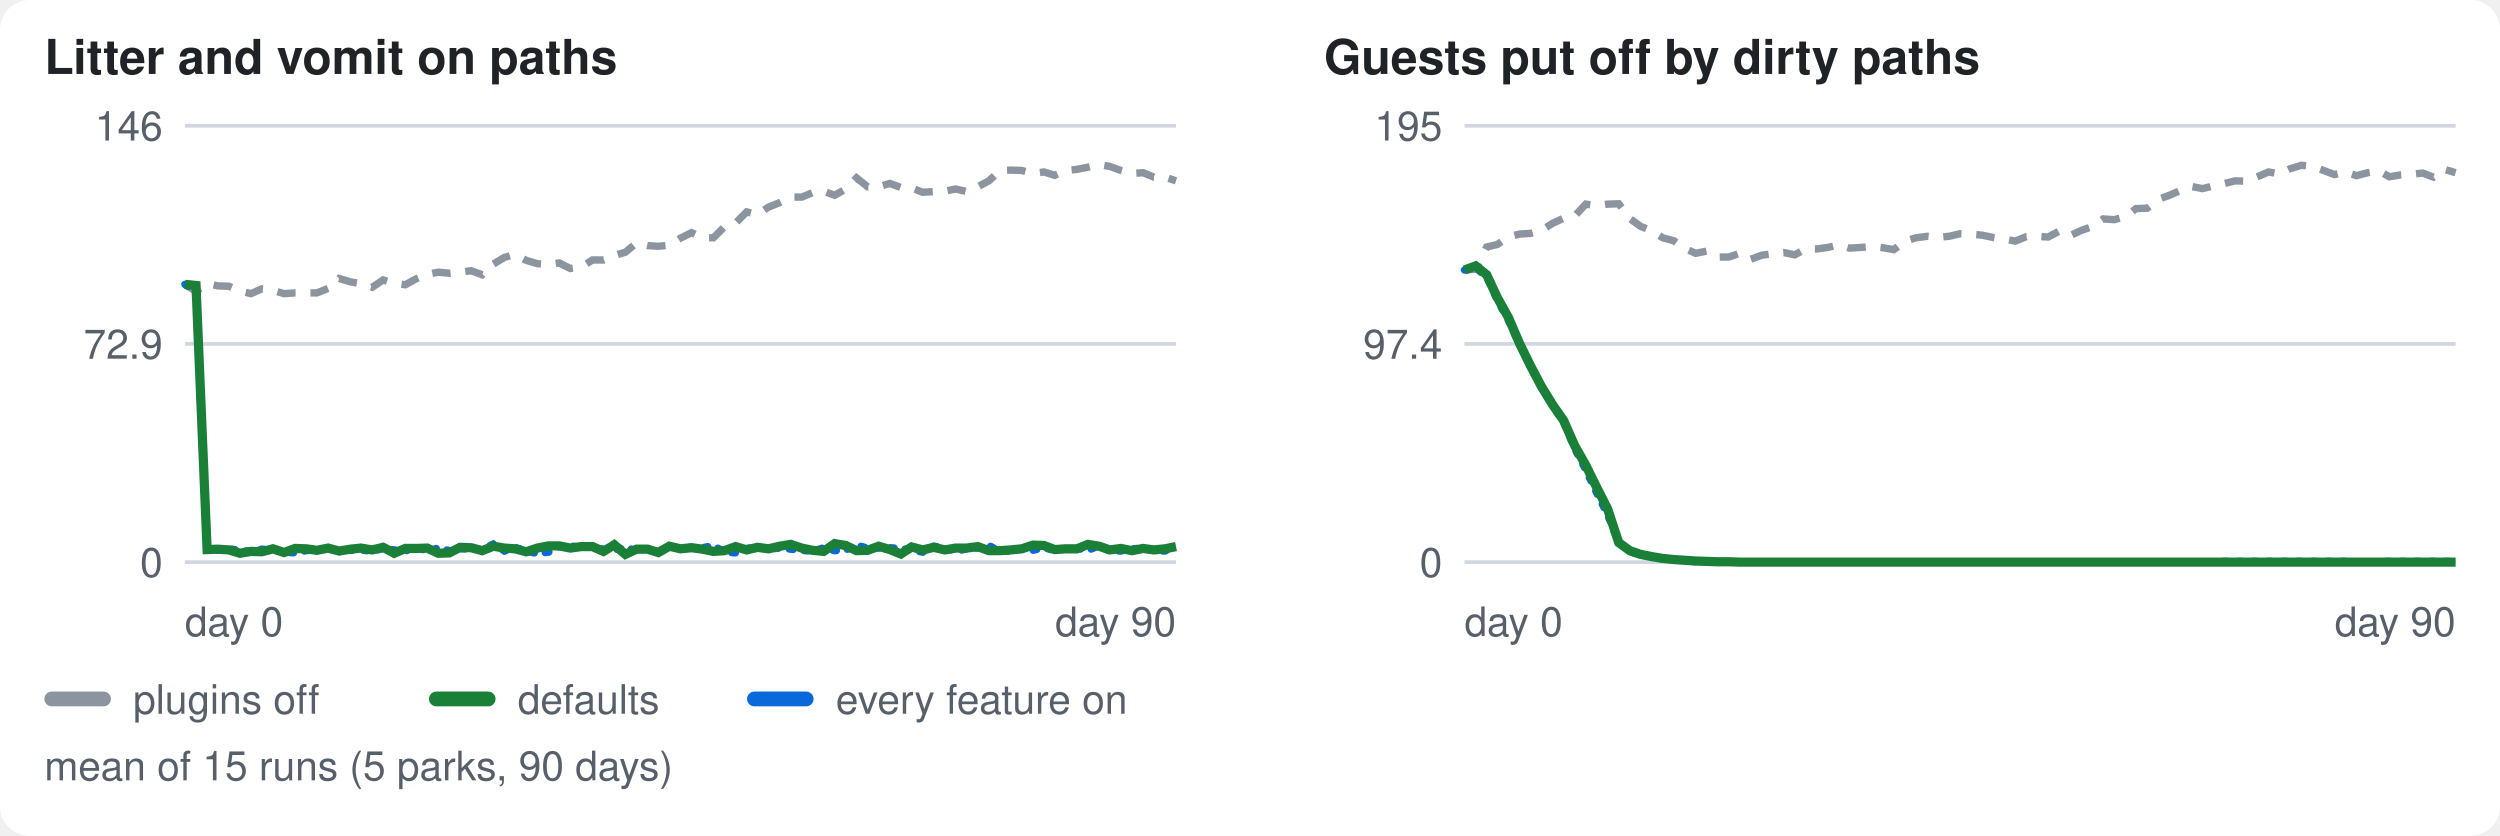
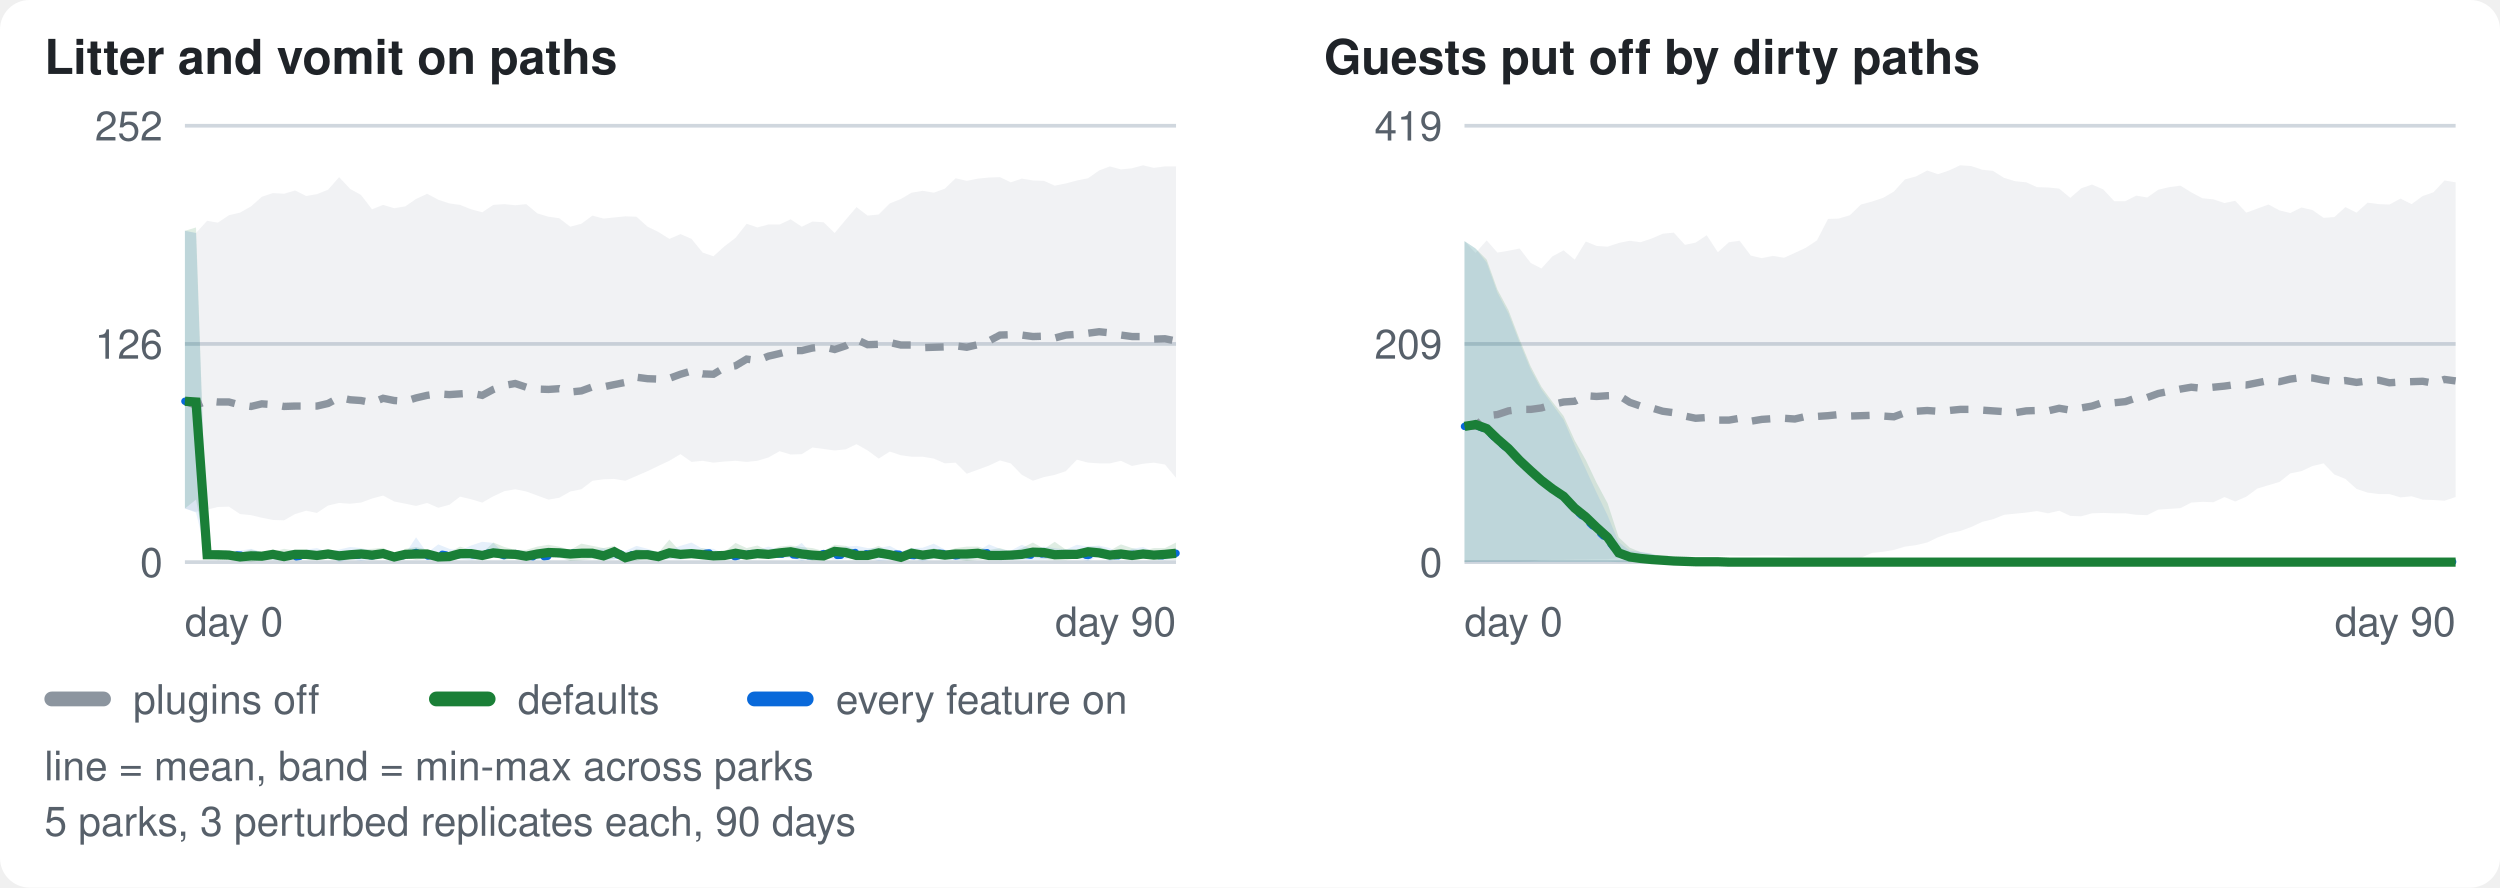
- <svg xmlns="http://www.w3.org/2000/svg" viewBox="0 0 676 226" width="676" height="226" font-family="-apple-system, Segoe UI, Helvetica, Arial, sans-serif">
+ <svg xmlns="http://www.w3.org/2000/svg" viewBox="0 0 676 240" width="676" height="240" font-family="-apple-system, Segoe UI, Helvetica, Arial, sans-serif">
  <style>
  .bg{fill:#ffffff} .ax{stroke:#d0d7de} .tx{fill:#57606a;font-size:11px} .tt{fill:#1f2328;font-size:13px;font-weight:600}
  .def{stroke:#1a7f37;fill:none;stroke-width:2.5} .all{stroke:#0969da;fill:none;stroke-width:2;stroke-dasharray:1 3;stroke-linecap:round}
-   .off{stroke:#8c959f;fill:none;stroke-width:2;stroke-dasharray:5 4} .ldef{fill:#1a7f37} .lall{fill:#0969da} .loff{fill:#8c959f}
+   .off{stroke:#8c959f;fill:none;stroke-width:2;stroke-dasharray:5 4}
+   .boff{fill:#8c959f;fill-opacity:.12} .bdef{fill:#1a7f37;fill-opacity:.14} .ball{fill:#0969da;fill-opacity:.10} .ldef{fill:#1a7f37} .lall{fill:#0969da} .loff{fill:#8c959f}
  @media (prefers-color-scheme: dark){ .bg{fill:#0d1117} .ax{stroke:#30363d} .tx{fill:#8b949e} .tt{fill:#e6edf3}
-     .def{stroke:#3fb950} .ldef{fill:#3fb950} .all{stroke:#58a6ff} .lall{fill:#58a6ff} .off{stroke:#6e7681} .loff{fill:#6e7681} }
+     .def{stroke:#3fb950} .bdef{fill:#3fb950} .ball{fill:#58a6ff} .boff{fill:#6e7681} .ldef{fill:#3fb950} .all{stroke:#58a6ff} .lall{fill:#58a6ff} .off{stroke:#6e7681} .loff{fill:#6e7681} }
</style>
  <rect class="bg" width="100%" height="100%" rx="8" />
  <text class="tt" x="12" y="20">Litter and vomit on paths</text>
  <line class="ax" x1="50" x2="318" y1="152.0" y2="152.0" />
  <text class="tx" x="44" y="156.0" text-anchor="end">0</text>
  <line class="ax" x1="50" x2="318" y1="93.0" y2="93.0" />
-   <text class="tx" x="44" y="97.0" text-anchor="end">72.9</text>
+   <text class="tx" x="44" y="97.0" text-anchor="end">126</text>
  <line class="ax" x1="50" x2="318" y1="34.0" y2="34.0" />
-   <text class="tx" x="44" y="38.0" text-anchor="end">146</text>
+   <text class="tx" x="44" y="38.0" text-anchor="end">252</text>
  <text class="tx" x="50" y="172">day 0</text>
  <text class="tx" x="318" y="172" text-anchor="end">day 90</text>
-   <path class="off" d="M50.0,76.9L53.0,78.8L56.0,76.7L58.9,77.3L61.9,77.4L64.9,78.7L67.9,79.4L70.8,78.1L73.8,78.5L76.8,79.4L79.8,79.2L82.8,79.2L85.7,79.2L88.7,78.0L91.7,75.3L94.7,76.2L97.6,76.7L100.6,77.7L103.6,75.7L106.6,76.6L109.6,77.0L112.5,75.4L115.5,74.2L118.5,73.6L121.5,73.9L124.4,73.6L127.4,73.2L130.4,74.3L133.4,71.4L136.4,69.6L139.3,68.8L142.3,70.4L145.3,71.3L148.3,71.5L151.2,71.1L154.2,72.6L157.2,72.2L160.2,70.3L163.2,70.3L166.1,69.1L169.1,68.2L172.1,65.7L175.1,66.4L178.0,66.6L181.0,66.3L184.0,64.4L187.0,62.9L190.0,64.3L192.9,64.3L195.9,61.3L198.9,60.3L201.9,57.3L204.8,58.0L207.8,56.0L210.8,54.8L213.8,53.3L216.8,53.3L219.7,52.1L222.7,51.7L225.7,52.8L228.7,51.1L231.6,48.1L234.6,50.5L237.6,50.5L240.6,49.6L243.6,50.7L246.5,50.8L249.5,52.0L252.5,51.8L255.5,51.7L258.4,51.1L261.4,51.8L264.4,50.5L267.4,48.9L270.4,46.1L273.3,46.0L276.3,46.1L279.3,46.9L282.3,46.5L285.2,47.4L288.2,46.1L291.2,45.8L294.2,45.2L297.2,44.5L300.1,45.0L303.1,46.1L306.1,46.9L309.1,46.7L312.0,47.9L315.0,47.9L318.0,48.9" />
-   <path class="all" d="M50.0,76.9L53.0,78.6L56.0,148.5L58.9,148.8L61.9,148.4L64.9,148.8L67.9,149.1L70.8,148.5L73.8,148.7L76.8,149.3L79.8,149.5L82.8,148.9L85.7,148.7L88.7,148.4L91.7,148.9L94.7,148.8L97.6,148.7L100.6,149.1L103.6,148.3L106.6,148.7L109.6,149.1L112.5,147.5L115.5,149.3L118.5,148.1L121.5,148.9L124.4,148.4L127.4,148.5L130.4,148.6L133.4,147.1L136.4,149.0L139.3,148.0L142.3,149.0L145.3,149.7L148.3,149.3L151.2,147.8L154.2,147.5L157.2,148.2L160.2,147.8L163.2,148.5L166.1,148.7L169.1,148.0L172.1,148.9L175.1,148.4L178.0,149.0L181.0,148.1L184.0,148.1L187.0,148.0L190.0,148.1L192.9,147.5L195.9,149.3L198.9,149.5L201.9,148.3L204.8,147.8L207.8,148.5L210.8,148.2L213.8,148.5L216.8,148.8L219.7,149.1L222.7,148.1L225.7,148.9L228.7,148.7L231.6,147.4L234.6,148.2L237.6,148.2L240.6,148.1L243.6,148.3L246.5,148.8L249.5,149.3L252.5,147.7L255.5,148.1L258.4,149.1L261.4,148.4L264.4,148.2L267.4,147.5L270.4,149.1L273.3,149.0L276.3,148.3L279.3,148.8L282.3,148.1L285.2,148.9L288.2,148.4L291.2,148.3L294.2,148.8L297.2,147.6L300.1,149.0L303.1,149.0L306.1,148.4L309.1,148.2L312.0,148.9L315.0,149.0L318.0,147.8" />
-   <path class="def" d="M50.0,76.9L53.0,77.2L56.0,148.6L58.9,148.5L61.9,148.7L64.9,149.6L67.9,149.1L70.8,149.2L73.8,148.4L76.8,149.4L79.8,148.3L82.8,148.4L85.7,148.8L88.7,148.2L91.7,149.0L94.7,148.5L97.6,148.2L100.6,148.7L103.6,148.0L106.6,149.6L109.6,148.3L112.5,148.3L115.5,148.2L118.5,149.6L121.5,149.5L124.4,148.0L127.4,148.1L130.4,148.9L133.4,147.7L136.4,148.2L139.3,148.4L142.3,149.2L145.3,148.2L148.3,147.6L151.2,147.6L154.2,148.2L157.2,147.8L160.2,147.8L163.2,149.1L166.1,147.3L169.1,149.9L172.1,148.5L175.1,148.5L178.0,149.4L181.0,147.7L184.0,148.4L187.0,148.1L190.0,148.5L192.9,149.1L195.9,148.9L198.9,147.8L201.9,148.7L204.8,148.0L207.8,148.4L210.8,147.7L213.8,147.2L216.8,148.2L219.7,148.8L222.7,149.1L225.7,147.0L228.7,147.5L231.6,148.9L234.6,148.8L237.6,147.7L240.6,148.6L243.6,149.8L246.5,147.9L249.5,148.7L252.5,148.0L255.5,148.7L258.4,148.2L261.4,148.2L264.4,147.8L267.4,148.9L270.4,148.9L273.3,148.7L276.3,148.4L279.3,147.4L282.3,147.5L285.2,148.6L288.2,148.4L291.2,148.4L294.2,147.2L297.2,147.7L300.1,148.7L303.1,148.3L306.1,148.9L309.1,148.3L312.0,148.7L315.0,148.4L318.0,147.8" />
+   <path class="boff" d="M50.0,62.4L53.0,63.0L56.0,59.7L58.9,60.2L61.9,58.2L64.9,57.5L67.9,55.8L70.8,53.2L73.8,52.2L76.8,52.4L79.8,51.5L82.8,53.0L85.7,52.5L88.7,51.3L91.7,47.9L94.7,51.1L97.6,52.7L100.6,56.6L103.6,55.4L106.6,56.3L109.6,55.8L112.5,53.8L115.5,52.4L118.5,54.0L121.5,55.0L124.4,55.4L127.4,56.6L130.4,57.4L133.4,55.4L136.4,55.2L139.3,55.5L142.3,55.2L145.3,57.7L148.3,58.6L151.2,59.0L154.2,61.3L157.2,60.5L160.2,58.3L163.2,59.1L166.1,58.8L169.1,58.5L172.1,58.6L175.1,61.3L178.0,62.7L181.0,64.6L184.0,63.3L187.0,64.6L190.0,68.3L192.9,69.3L195.9,66.6L198.9,64.3L201.9,60.5L204.8,61.5L207.8,60.7L210.8,60.7L213.8,59.3L216.8,61.3L219.7,59.9L222.7,60.1L225.7,63.0L228.7,59.4L231.6,56.0L234.6,58.3L237.6,58.0L240.6,55.0L243.6,53.8L246.5,52.1L249.5,51.6L252.5,52.1L255.5,51.0L258.4,48.2L261.4,48.9L264.4,48.3L267.4,48.0L270.4,47.9L273.3,49.3L276.3,48.3L279.3,48.8L282.3,48.9L285.2,50.2L288.2,49.6L291.2,48.8L294.2,48.2L297.2,46.1L300.1,45.0L303.1,45.8L306.1,45.5L309.1,44.7L312.0,45.4L315.0,45.0L318.0,45.0L318.0,129.2L315.0,125.6L312.0,125.1L309.1,125.4L306.1,126.0L303.1,124.6L300.1,125.3L297.2,125.3L294.2,125.1L291.2,124.3L288.2,127.4L285.2,128.4L282.3,129.0L279.3,130.0L276.3,128.4L273.3,125.3L270.4,124.5L267.4,125.9L264.4,127.0L261.4,128.1L258.4,125.1L255.5,125.3L252.5,124.0L249.5,123.5L246.5,123.5L243.6,123.1L240.6,122.1L237.6,124.0L234.6,121.8L231.6,120.1L228.7,121.5L225.7,121.8L222.7,121.4L219.7,121.0L216.8,122.8L213.8,122.9L210.8,122.0L207.8,123.7L204.8,124.6L201.9,124.9L198.9,124.6L195.9,124.8L192.9,125.1L190.0,124.6L187.0,124.9L184.0,122.8L181.0,124.6L178.0,126.0L175.1,127.4L172.1,128.7L169.1,130.0L166.1,129.5L163.2,129.6L160.2,130.0L157.2,132.3L154.2,132.9L151.2,134.6L148.3,135.1L145.3,134.0L142.3,132.9L139.3,132.3L136.4,132.8L133.4,134.2L130.4,135.9L127.4,135.0L124.4,134.3L121.5,136.5L118.5,137.3L115.5,136.0L112.5,136.8L109.6,136.2L106.6,135.6L103.6,134.0L100.6,134.8L97.6,135.9L94.7,136.2L91.7,136.0L88.7,136.7L85.7,138.7L82.8,138.1L79.8,139.0L76.8,140.7L73.8,140.6L70.8,140.0L67.9,139.3L64.9,139.0L61.9,137.0L58.9,137.1L56.0,137.8L53.0,138.4L50.0,137.5Z" />
+   <path class="bdef" d="M50.0,62.4L53.0,61.5L56.0,149.3L58.9,149.0L61.9,149.0L64.9,149.5L67.9,148.6L70.8,149.3L73.8,149.2L76.8,148.4L79.8,148.9L82.8,148.9L85.7,149.0L88.7,149.2L91.7,148.9L94.7,149.3L97.6,148.6L100.6,148.4L103.6,148.1L106.6,150.0L109.6,148.4L112.5,147.9L115.5,148.6L118.5,149.8L121.5,149.3L124.4,147.8L127.4,148.7L130.4,149.5L133.4,146.7L136.4,147.9L139.3,148.7L142.3,148.7L145.3,147.8L148.3,147.3L151.2,147.8L154.2,148.7L157.2,147.0L160.2,147.6L163.2,148.2L166.1,147.6L169.1,150.4L172.1,148.4L175.1,148.9L178.0,149.5L181.0,145.9L184.0,149.2L187.0,149.2L190.0,148.2L192.9,149.0L195.9,149.2L198.9,146.8L201.9,148.2L204.8,147.5L207.8,148.9L210.8,147.8L213.8,147.5L216.8,147.9L219.7,148.2L222.7,149.0L225.7,147.3L228.7,147.6L231.6,148.9L234.6,148.7L237.6,147.6L240.6,149.2L243.6,149.3L246.5,148.1L249.5,149.5L252.5,148.2L255.5,149.3L258.4,148.2L261.4,147.8L264.4,147.8L267.4,148.7L270.4,148.2L273.3,149.2L276.3,148.2L279.3,146.7L282.3,148.4L285.2,146.5L288.2,148.6L291.2,149.2L294.2,147.8L297.2,147.8L300.1,148.9L303.1,147.2L306.1,148.2L309.1,148.9L312.0,148.2L315.0,148.2L318.0,146.7L318.0,151.4L315.0,151.2L312.0,151.1L309.1,151.1L306.1,151.4L303.1,150.9L300.1,151.1L297.2,150.7L294.2,150.4L291.2,150.9L288.2,151.5L285.2,151.5L282.3,151.1L279.3,150.7L276.3,150.7L273.3,151.1L270.4,151.2L267.4,151.1L264.4,151.4L261.4,151.7L258.4,151.2L255.5,150.7L252.5,150.7L249.5,151.2L246.5,151.1L243.6,151.4L240.6,150.7L237.6,150.4L234.6,150.9L231.6,151.4L228.7,150.7L225.7,150.4L222.7,151.7L219.7,151.7L216.8,150.7L213.8,150.0L210.8,150.7L207.8,150.7L204.8,150.4L201.9,151.1L198.9,150.4L195.9,151.2L192.9,151.5L190.0,151.1L187.0,150.3L184.0,150.4L181.0,151.2L178.0,151.1L175.1,150.9L172.1,151.7L169.1,151.1L166.1,151.1L163.2,151.4L160.2,151.2L157.2,151.5L154.2,151.7L151.2,150.7L148.3,150.4L145.3,150.4L142.3,151.4L139.3,150.9L136.4,151.4L133.4,150.6L130.4,150.9L127.4,150.7L124.4,151.1L121.5,151.4L118.5,151.2L115.5,151.1L112.5,151.4L109.6,150.7L106.6,151.2L103.6,150.4L100.6,151.1L97.6,150.7L94.7,151.1L91.7,151.4L88.7,150.4L85.7,151.1L82.8,151.2L79.8,150.7L76.8,151.4L73.8,150.6L70.8,151.4L67.9,152.0L64.9,151.8L61.9,151.1L58.9,151.5L56.0,150.6L53.0,135.1L50.0,137.5Z" />
+   <path class="ball" d="M50.0,62.4L53.0,63.0L56.0,149.3L58.9,149.2L61.9,148.9L64.9,148.9L67.9,148.4L70.8,149.3L73.8,149.2L76.8,149.2L79.8,150.1L82.8,148.6L85.7,148.2L88.7,149.3L91.7,148.6L94.7,147.9L97.6,148.2L100.6,148.9L103.6,148.7L106.6,149.7L109.6,149.7L112.5,145.3L115.5,149.5L118.5,147.2L121.5,148.4L124.4,148.9L127.4,147.5L130.4,146.5L133.4,146.8L136.4,149.7L139.3,148.6L142.3,149.2L145.3,149.0L148.3,149.3L151.2,148.2L154.2,148.6L157.2,149.5L160.2,148.6L163.2,148.2L166.1,149.2L169.1,149.0L172.1,147.6L175.1,148.4L178.0,149.3L181.0,148.7L184.0,147.6L187.0,146.7L190.0,148.4L192.9,148.4L195.9,149.8L198.9,149.3L201.9,148.7L204.8,148.7L207.8,147.8L210.8,148.7L213.8,148.7L216.8,146.8L219.7,150.0L222.7,148.6L225.7,149.0L228.7,147.8L231.6,147.6L234.6,148.2L237.6,148.2L240.6,147.6L243.6,149.2L246.5,148.2L249.5,148.1L252.5,147.0L255.5,148.6L258.4,149.3L261.4,148.9L264.4,149.0L267.4,147.2L270.4,148.4L273.3,148.9L276.3,147.3L279.3,148.6L282.3,147.8L285.2,148.2L288.2,148.6L291.2,147.3L294.2,147.8L297.2,147.5L300.1,148.2L303.1,150.0L306.1,148.4L309.1,147.9L312.0,149.2L315.0,149.0L318.0,148.4L318.0,150.7L315.0,151.5L312.0,150.7L309.1,151.1L306.1,150.6L303.1,150.9L300.1,151.7L297.2,150.4L294.2,151.7L291.2,151.1L288.2,151.1L285.2,151.1L282.3,151.4L279.3,151.4L276.3,151.4L273.3,151.4L270.4,151.5L267.4,150.6L264.4,150.9L261.4,151.4L258.4,151.4L255.5,151.4L252.5,151.1L249.5,151.8L246.5,151.1L243.6,150.7L240.6,151.4L237.6,151.7L234.6,150.9L231.6,150.7L228.7,151.2L225.7,151.4L222.7,150.7L219.7,150.9L216.8,151.7L213.8,150.9L210.8,150.9L207.8,150.7L204.8,150.3L201.9,150.4L198.9,151.4L195.9,151.1L192.9,150.6L190.0,151.2L187.0,150.7L184.0,151.4L181.0,151.2L178.0,151.4L175.1,150.7L172.1,151.4L169.1,150.3L166.1,151.4L163.2,151.4L160.2,150.3L157.2,150.6L154.2,150.1L151.2,150.7L148.3,150.7L145.3,151.4L142.3,151.2L139.3,150.7L136.4,150.7L133.4,150.7L130.4,151.2L127.4,151.5L124.4,151.2L121.5,151.2L118.5,150.7L115.5,151.4L112.5,150.9L109.6,151.1L106.6,150.6L103.6,150.7L100.6,151.2L97.6,151.7L94.7,151.2L91.7,152.0L88.7,150.4L85.7,151.1L82.8,151.1L79.8,150.9L76.8,151.5L73.8,151.5L70.8,150.7L67.9,151.4L64.9,151.4L61.9,151.2L58.9,151.1L56.0,150.6L53.0,138.6L50.0,137.5Z" />
+   <path class="off" d="M50.0,108.5L53.0,109.6L56.0,108.4L58.9,108.7L61.9,108.7L64.9,109.5L67.9,109.9L70.8,109.2L73.8,109.4L76.8,109.9L79.8,109.8L82.8,109.8L85.7,109.8L88.7,109.1L91.7,107.5L94.7,108.1L97.6,108.3L100.6,108.9L103.6,107.7L106.6,108.3L109.6,108.5L112.5,107.6L115.5,106.9L118.5,106.5L121.5,106.7L124.4,106.5L127.4,106.3L130.4,106.9L133.4,105.3L136.4,104.2L139.3,103.7L142.3,104.7L145.3,105.2L148.3,105.3L151.2,105.1L154.2,106.0L157.2,105.7L160.2,104.6L163.2,104.6L166.1,104.0L169.1,103.4L172.1,102.0L175.1,102.4L178.0,102.5L181.0,102.3L184.0,101.2L187.0,100.3L190.0,101.1L192.9,101.2L195.9,99.4L198.9,98.9L201.9,97.1L204.8,97.5L207.8,96.3L210.8,95.6L213.8,94.8L216.8,94.8L219.7,94.1L222.7,93.8L225.7,94.5L228.7,93.5L231.6,91.8L234.6,93.2L237.6,93.1L240.6,92.6L243.6,93.3L246.5,93.3L249.5,94.0L252.5,93.9L255.5,93.8L258.4,93.5L261.4,93.9L264.4,93.2L267.4,92.2L270.4,90.6L273.3,90.5L276.3,90.6L279.3,91.0L282.3,90.9L285.2,91.4L288.2,90.6L291.2,90.4L294.2,90.1L297.2,89.7L300.1,90.0L303.1,90.6L306.1,91.0L309.1,91.0L312.0,91.7L315.0,91.6L318.0,92.2" />
+   <path class="all" d="M50.0,108.5L53.0,109.4L56.0,150.0L58.9,150.1L61.9,149.9L64.9,150.1L67.9,150.3L70.8,150.0L73.8,150.1L76.8,150.4L79.8,150.6L82.8,150.2L85.7,150.1L88.7,149.9L91.7,150.2L94.7,150.2L97.6,150.1L100.6,150.3L103.6,149.9L106.6,150.1L109.6,150.3L112.5,149.4L115.5,150.4L118.5,149.7L121.5,150.2L124.4,149.9L127.4,150.0L130.4,150.0L133.4,149.2L136.4,150.3L139.3,149.7L142.3,150.3L145.3,150.7L148.3,150.4L151.2,149.6L154.2,149.4L157.2,149.8L160.2,149.6L163.2,150.0L166.1,150.1L169.1,149.7L172.1,150.2L175.1,149.9L178.0,150.2L181.0,149.7L184.0,149.7L187.0,149.7L190.0,149.7L192.9,149.4L195.9,150.4L198.9,150.5L201.9,149.8L204.8,149.6L207.8,150.0L210.8,149.8L213.8,150.0L216.8,150.2L219.7,150.3L222.7,149.7L225.7,150.2L228.7,150.1L231.6,149.3L234.6,149.8L237.6,149.8L240.6,149.7L243.6,149.9L246.5,150.2L249.5,150.4L252.5,149.5L255.5,149.7L258.4,150.3L261.4,149.9L264.4,149.8L267.4,149.4L270.4,150.3L273.3,150.3L276.3,149.8L279.3,150.2L282.3,149.7L285.2,150.2L288.2,149.9L291.2,149.9L294.2,150.2L297.2,149.4L300.1,150.2L303.1,150.3L306.1,149.9L309.1,149.8L312.0,150.2L315.0,150.3L318.0,149.6" />
+   <path class="def" d="M50.0,108.5L53.0,108.7L56.0,150.0L58.9,150.0L61.9,150.1L64.9,150.6L67.9,150.3L70.8,150.4L73.8,149.9L76.8,150.5L79.8,149.9L82.8,149.9L85.7,150.2L88.7,149.8L91.7,150.3L94.7,150.0L97.6,149.8L100.6,150.1L103.6,149.7L106.6,150.6L109.6,149.9L112.5,149.8L115.5,149.8L118.5,150.6L121.5,150.5L124.4,149.7L127.4,149.7L130.4,150.2L133.4,149.5L136.4,149.8L139.3,149.9L142.3,150.4L145.3,149.8L148.3,149.4L151.2,149.5L154.2,149.8L157.2,149.6L160.2,149.6L163.2,150.3L166.1,149.2L169.1,150.8L172.1,150.0L175.1,150.0L178.0,150.5L181.0,149.5L184.0,149.9L187.0,149.7L190.0,150.0L192.9,150.3L195.9,150.2L198.9,149.6L201.9,150.1L204.8,149.7L207.8,149.9L210.8,149.5L213.8,149.2L216.8,149.8L219.7,150.1L222.7,150.3L225.7,149.1L228.7,149.4L231.6,150.2L234.6,150.2L237.6,149.5L240.6,150.0L243.6,150.7L246.5,149.6L249.5,150.1L252.5,149.7L255.5,150.1L258.4,149.8L261.4,149.8L264.4,149.6L267.4,150.2L270.4,150.2L273.3,150.1L276.3,149.9L279.3,149.3L282.3,149.4L285.2,150.0L288.2,149.9L291.2,149.9L294.2,149.2L297.2,149.5L300.1,150.1L303.1,149.8L306.1,150.2L309.1,149.8L312.0,150.1L315.0,149.9L318.0,149.6" />
  <text class="tt" x="358" y="20">Guests put off by dirty paths</text>
  <line class="ax" x1="396" x2="664" y1="152.0" y2="152.0" />
  <text class="tx" x="390" y="156.0" text-anchor="end">0</text>
  <line class="ax" x1="396" x2="664" y1="93.0" y2="93.0" />
-   <text class="tx" x="390" y="97.0" text-anchor="end">97.4</text>
+   <text class="tx" x="390" y="97.0" text-anchor="end">209</text>
  <line class="ax" x1="396" x2="664" y1="34.0" y2="34.0" />
-   <text class="tx" x="390" y="38.0" text-anchor="end">195</text>
+   <text class="tx" x="390" y="38.0" text-anchor="end">419</text>
  <text class="tx" x="396" y="172">day 0</text>
  <text class="tx" x="664" y="172" text-anchor="end">day 90</text>
-   <path class="off" d="M396.0,73.0L399.0,72.8L402.0,66.8L404.9,66.1L407.9,64.0L410.9,63.3L413.9,63.1L416.8,62.3L419.8,60.4L422.8,59.0L425.8,58.4L428.8,55.2L431.7,55.6L434.7,55.2L437.7,55.1L440.7,59.1L443.6,61.2L446.6,62.4L449.6,64.3L452.6,65.1L455.6,67.2L458.5,68.5L461.5,67.9L464.5,69.5L467.5,69.5L470.4,68.5L473.4,70.1L476.4,69.0L479.4,68.6L482.4,68.3L485.3,68.9L488.3,67.3L491.3,67.3L494.3,66.9L497.2,66.2L500.2,67.1L503.2,66.9L506.2,66.7L509.2,67.0L512.1,67.5L515.1,65.2L518.1,64.3L521.1,63.9L524.0,64.2L527.0,63.9L530.0,63.2L533.0,63.3L536.0,63.6L538.9,64.2L541.9,64.6L544.9,65.2L547.9,64.0L550.8,63.9L553.8,64.1L556.8,62.5L559.8,63.7L562.8,62.3L565.7,61.3L568.7,59.2L571.7,59.4L574.7,58.6L577.6,56.4L580.6,56.3L583.6,53.9L586.6,52.8L589.6,51.5L592.5,50.4L595.5,51.0L598.5,50.3L601.5,49.6L604.4,48.9L607.4,49.0L610.4,47.8L613.4,46.5L616.4,47.0L619.3,45.6L622.3,44.7L625.3,45.0L628.3,46.1L631.2,47.2L634.2,46.5L637.2,47.5L640.2,46.7L643.2,46.2L646.1,47.8L649.1,47.3L652.1,47.1L655.1,46.8L658.0,47.9L661.0,45.8L664.0,46.7" />
-   <path class="all" d="M396.0,73.0L399.0,72.4L402.0,74.9L404.9,81.2L407.9,86.7L410.9,93.2L413.9,99.3L416.8,104.7L419.8,109.7L422.8,114.1L425.8,121.3L428.8,127.1L431.7,133.2L434.7,139.2L437.7,146.8L440.7,149.3L443.6,149.8L446.6,150.4L449.6,151.0L452.6,151.4L455.6,151.6L458.5,151.9L461.5,151.9L464.5,152.0L467.5,152.0L470.4,152.0L473.4,152.0L476.4,152.0L479.4,152.0L482.4,152.0L485.3,152.0L488.3,152.0L491.3,152.0L494.3,152.0L497.2,152.0L500.2,152.0L503.2,152.0L506.2,152.0L509.2,152.0L512.1,152.0L515.1,152.0L518.1,152.0L521.1,151.9L524.0,151.9L527.0,151.9L530.0,151.9L533.0,151.9L536.0,151.9L538.9,151.9L541.9,151.9L544.9,151.9L547.9,151.9L550.8,151.9L553.8,151.9L556.8,151.9L559.8,152.0L562.8,152.0L565.7,152.0L568.7,152.0L571.7,152.0L574.7,152.0L577.6,152.0L580.6,152.0L583.6,152.0L586.6,152.0L589.6,152.0L592.5,152.0L595.5,152.0L598.5,151.9L601.5,151.8L604.4,151.8L607.4,151.8L610.4,151.8L613.4,151.8L616.4,151.8L619.3,151.8L622.3,151.8L625.3,151.8L628.3,151.8L631.2,151.8L634.2,151.8L637.2,151.9L640.2,152.0L643.2,151.8L646.1,151.8L649.1,151.8L652.1,151.8L655.1,151.8L658.0,151.8L661.0,151.8L664.0,151.8" />
-   <path class="def" d="M396.0,73.0L399.0,71.9L402.0,74.3L404.9,80.5L407.9,85.9L410.9,92.9L413.9,99.0L416.8,104.5L419.8,109.4L422.8,113.7L425.8,120.5L428.8,125.8L431.7,131.7L434.7,137.6L437.7,146.7L440.7,148.9L443.6,149.9L446.6,150.5L449.6,151.0L452.6,151.3L455.6,151.5L458.5,151.7L461.5,151.8L464.5,151.9L467.5,151.9L470.4,152.0L473.4,152.0L476.4,152.0L479.4,152.0L482.4,152.0L485.3,152.0L488.3,152.0L491.3,152.0L494.3,152.0L497.2,152.0L500.2,152.0L503.2,152.0L506.2,152.0L509.2,152.0L512.1,152.0L515.1,152.0L518.1,152.0L521.1,152.0L524.0,152.0L527.0,152.0L530.0,152.0L533.0,152.0L536.0,152.0L538.9,152.0L541.9,152.0L544.9,152.0L547.9,152.0L550.8,152.0L553.8,152.0L556.8,152.0L559.8,152.0L562.8,152.0L565.7,152.0L568.7,152.0L571.7,152.0L574.7,152.0L577.6,152.0L580.6,152.0L583.6,152.0L586.6,152.0L589.6,152.0L592.5,152.0L595.5,152.0L598.5,152.0L601.5,152.0L604.4,152.0L607.4,152.0L610.4,152.0L613.4,152.0L616.4,152.0L619.3,152.0L622.3,152.0L625.3,152.0L628.3,152.0L631.2,152.0L634.2,152.0L637.2,152.0L640.2,152.0L643.2,152.0L646.1,152.0L649.1,152.0L652.1,152.0L655.1,152.0L658.0,152.0L661.0,152.0L664.0,152.0" />
+   <path class="boff" d="M396.0,65.2L399.0,68.4L402.0,65.0L404.9,68.3L407.9,67.8L410.9,67.2L413.9,71.1L416.8,72.6L419.8,69.3L422.8,67.7L425.8,70.2L428.8,65.3L431.7,66.5L434.7,66.7L437.7,65.7L440.7,65.1L443.6,65.5L446.6,64.5L449.6,63.2L452.6,62.9L455.6,66.2L458.5,65.6L461.5,63.6L464.5,68.2L467.5,65.5L470.4,65.1L473.4,69.1L476.4,69.8L479.4,69.2L482.4,69.7L485.3,68.4L488.3,67.0L491.3,65.0L494.3,59.2L497.2,59.1L500.2,58.2L503.2,55.3L506.2,54.5L509.2,53.5L512.1,51.8L515.1,48.5L518.1,47.7L521.1,46.1L524.0,47.1L527.0,46.1L530.0,44.7L533.0,44.9L536.0,45.9L538.9,46.2L541.9,48.1L544.9,49.0L547.9,49.3L550.8,50.6L553.8,50.7L556.8,51.0L559.8,53.5L562.8,50.9L565.7,49.9L568.7,51.2L571.7,54.4L574.7,54.4L577.6,52.9L580.6,53.4L583.6,51.3L586.6,50.6L589.6,50.2L592.5,52.0L595.5,53.6L598.5,53.9L601.5,54.9L604.4,54.3L607.4,57.5L610.4,56.4L613.4,55.3L616.4,56.9L619.3,57.6L622.3,56.1L625.3,56.8L628.3,58.9L631.2,58.7L634.2,56.0L637.2,57.5L640.2,54.8L643.2,55.2L646.1,55.3L649.1,53.7L652.1,55.2L655.1,53.0L658.0,52.0L661.0,48.8L664.0,49.3L664.0,134.4L661.0,135.4L658.0,135.2L655.1,135.1L652.1,134.2L649.1,134.5L646.1,133.6L643.2,133.6L640.2,133.2L637.2,132.2L634.2,129.5L631.2,128.3L628.3,125.3L625.3,126.0L622.3,127.4L619.3,128.0L616.4,130.3L613.4,131.2L610.4,132.1L607.4,134.3L604.4,135.6L601.5,134.4L598.5,135.8L595.5,135.7L592.5,135.9L589.6,137.4L586.6,137.6L583.6,137.8L580.6,139.3L577.6,139.2L574.7,138.8L571.7,138.8L568.7,138.7L565.7,138.8L562.8,139.6L559.8,139.5L556.8,138.1L553.8,138.8L550.8,138.2L547.9,138.6L544.9,138.9L541.9,139.2L538.9,140.4L536.0,141.1L533.0,142.5L530.0,143.6L527.0,144.2L524.0,145.3L521.1,146.7L518.1,147.4L515.1,147.8L512.1,148.7L509.2,149.2L506.2,149.5L503.2,150.8L500.2,150.7L497.2,150.7L494.3,150.7L491.3,150.6L488.3,150.6L485.3,150.5L482.4,150.3L479.4,150.2L476.4,150.2L473.4,150.3L470.4,150.3L467.5,150.2L464.5,150.4L461.5,150.4L458.5,150.4L455.6,150.6L452.6,150.5L449.6,150.5L446.6,150.7L443.6,150.9L440.7,150.8L437.7,150.9L434.7,151.2L431.7,151.2L428.8,151.3L425.8,151.3L422.8,151.4L419.8,151.4L416.8,151.5L413.9,151.8L410.9,151.9L407.9,151.9L404.9,151.9L402.0,152.0L399.0,152.0L396.0,152.0Z" />
+   <path class="bdef" d="M396.0,65.2L399.0,67.2L402.0,70.2L404.9,78.3L407.9,83.9L410.9,91.8L413.9,99.1L416.8,104.6L419.8,108.7L422.8,112.5L425.8,119.1L428.8,124.4L431.7,130.5L434.7,136.1L437.7,145.3L440.7,148.1L443.6,149.3L446.6,149.8L449.6,150.4L452.6,150.9L455.6,151.2L458.5,151.6L461.5,151.7L464.5,151.7L467.5,151.8L470.4,151.9L473.4,152.0L476.4,152.0L479.4,152.0L482.4,152.0L485.3,152.0L488.3,152.0L491.3,152.0L494.3,152.0L497.2,152.0L500.2,152.0L503.2,152.0L506.2,152.0L509.2,152.0L512.1,152.0L515.1,151.9L518.1,151.9L521.1,151.9L524.0,151.9L527.0,151.9L530.0,151.9L533.0,151.9L536.0,151.9L538.9,151.9L541.9,151.9L544.9,151.9L547.9,151.9L550.8,152.0L553.8,152.0L556.8,152.0L559.8,152.0L562.8,152.0L565.7,152.0L568.7,152.0L571.7,152.0L574.7,152.0L577.6,152.0L580.6,152.0L583.6,152.0L586.6,152.0L589.6,152.0L592.5,152.0L595.5,152.0L598.5,152.0L601.5,152.0L604.4,152.0L607.4,152.0L610.4,152.0L613.4,152.0L616.4,152.0L619.3,152.0L622.3,152.0L625.3,152.0L628.3,152.0L631.2,152.0L634.2,152.0L637.2,152.0L640.2,152.0L643.2,152.0L646.1,152.0L649.1,152.0L652.1,152.0L655.1,152.0L658.0,152.0L661.0,152.0L664.0,152.0L664.0,152.0L661.0,152.0L658.0,152.0L655.1,152.0L652.1,152.0L649.1,152.0L646.1,152.0L643.2,152.0L640.2,152.0L637.2,152.0L634.2,152.0L631.2,152.0L628.3,152.0L625.3,152.0L622.3,152.0L619.3,152.0L616.4,152.0L613.4,152.0L610.4,152.0L607.4,152.0L604.4,152.0L601.5,152.0L598.5,152.0L595.5,152.0L592.5,152.0L589.6,152.0L586.6,152.0L583.6,152.0L580.6,152.0L577.6,152.0L574.7,152.0L571.7,152.0L568.7,152.0L565.7,152.0L562.8,152.0L559.8,152.0L556.8,152.0L553.8,152.0L550.8,152.0L547.9,152.0L544.9,152.0L541.9,152.0L538.9,152.0L536.0,152.0L533.0,152.0L530.0,152.0L527.0,152.0L524.0,152.0L521.1,152.0L518.1,152.0L515.1,152.0L512.1,152.0L509.2,152.0L506.2,152.0L503.2,152.0L500.2,152.0L497.2,152.0L494.3,152.0L491.3,152.0L488.3,152.0L485.3,152.0L482.4,152.0L479.4,152.0L476.4,152.0L473.4,152.0L470.4,152.0L467.5,152.0L464.5,152.0L461.5,152.0L458.5,152.0L455.6,152.0L452.6,152.0L449.6,152.0L446.6,152.0L443.6,152.0L440.7,152.0L437.7,152.0L434.7,151.9L431.7,151.9L428.8,151.9L425.8,151.9L422.8,151.9L419.8,151.9L416.8,151.9L413.9,151.9L410.9,151.9L407.9,151.9L404.9,151.9L402.0,151.9L399.0,151.9L396.0,152.0Z" />
+   <path class="ball" d="M396.0,65.2L399.0,67.2L402.0,71.0L404.9,79.1L407.9,84.8L410.9,92.6L413.9,99.9L416.8,105.3L419.8,109.4L422.8,113.5L425.8,120.4L428.8,126.9L431.7,133.2L434.7,139.4L437.7,146.6L440.7,148.9L443.6,149.2L446.6,149.7L449.6,150.8L452.6,151.3L455.6,151.6L458.5,151.8L461.5,151.9L464.5,151.9L467.5,152.0L470.4,152.0L473.4,152.0L476.4,152.0L479.4,152.0L482.4,152.0L485.3,152.0L488.3,152.0L491.3,152.0L494.3,152.0L497.2,152.0L500.2,152.0L503.2,152.0L506.2,152.0L509.2,152.0L512.1,152.0L515.1,152.0L518.1,152.0L521.1,151.7L524.0,151.7L527.0,151.7L530.0,151.7L533.0,151.7L536.0,151.7L538.9,151.7L541.9,151.7L544.9,151.7L547.9,151.7L550.8,151.7L553.8,151.7L556.8,151.8L559.8,152.0L562.8,152.0L565.7,152.0L568.7,152.0L571.7,152.0L574.7,152.0L577.6,152.0L580.6,151.9L583.6,151.9L586.6,151.9L589.6,151.9L592.5,151.9L595.5,151.9L598.5,151.9L601.5,151.8L604.4,151.7L607.4,151.7L610.4,151.7L613.4,151.7L616.4,151.7L619.3,151.7L622.3,151.7L625.3,151.7L628.3,151.7L631.2,151.7L634.2,151.7L637.2,151.7L640.2,151.9L643.2,151.6L646.1,151.5L649.1,151.5L652.1,151.5L655.1,151.5L658.0,151.5L661.0,151.5L664.0,151.5L664.0,152.0L661.0,152.0L658.0,152.0L655.1,152.0L652.1,152.0L649.1,152.0L646.1,152.0L643.2,152.0L640.2,152.0L637.2,152.0L634.2,152.0L631.2,152.0L628.3,152.0L625.3,152.0L622.3,152.0L619.3,152.0L616.4,152.0L613.4,152.0L610.4,152.0L607.4,152.0L604.4,152.0L601.5,152.0L598.5,152.0L595.5,152.0L592.5,152.0L589.6,152.0L586.6,152.0L583.6,152.0L580.6,152.0L577.6,152.0L574.7,152.0L571.7,152.0L568.7,152.0L565.7,152.0L562.8,152.0L559.8,152.0L556.8,152.0L553.8,152.0L550.8,152.0L547.9,152.0L544.9,152.0L541.9,152.0L538.9,152.0L536.0,152.0L533.0,152.0L530.0,152.0L527.0,152.0L524.0,152.0L521.1,152.0L518.1,152.0L515.1,152.0L512.1,152.0L509.2,152.0L506.2,152.0L503.2,152.0L500.2,152.0L497.2,152.0L494.3,152.0L491.3,152.0L488.3,152.0L485.3,152.0L482.4,152.0L479.4,152.0L476.4,152.0L473.4,152.0L470.4,152.0L467.5,152.0L464.5,152.0L461.5,152.0L458.5,152.0L455.6,152.0L452.6,152.0L449.6,152.0L446.6,152.0L443.6,152.0L440.7,152.0L437.7,152.0L434.7,152.0L431.7,152.0L428.8,152.0L425.8,152.0L422.8,152.0L419.8,152.0L416.8,152.0L413.9,152.0L410.9,152.0L407.9,152.0L404.9,152.0L402.0,152.0L399.0,152.0L396.0,152.0Z" />
+   <path class="off" d="M396.0,115.3L399.0,115.2L402.0,112.4L404.9,112.1L407.9,111.1L410.9,110.7L413.9,110.7L416.8,110.3L419.8,109.4L422.8,108.7L425.8,108.5L428.8,107.0L431.7,107.2L434.7,107.0L437.7,106.9L440.7,108.8L443.6,109.8L446.6,110.3L449.6,111.2L452.6,111.6L455.6,112.5L458.5,113.1L461.5,112.9L464.5,113.6L467.5,113.6L470.4,113.1L473.4,113.9L476.4,113.4L479.4,113.2L482.4,113.1L485.3,113.3L488.3,112.6L491.3,112.6L494.3,112.4L497.2,112.1L500.2,112.5L503.2,112.4L506.2,112.3L509.2,112.5L512.1,112.7L515.1,111.6L518.1,111.2L521.1,111.0L524.0,111.2L527.0,111.0L530.0,110.7L533.0,110.7L536.0,110.9L538.9,111.1L541.9,111.3L544.9,111.6L547.9,111.1L550.8,111.0L553.8,111.1L556.8,110.4L559.8,110.9L562.8,110.3L565.7,109.8L568.7,108.8L571.7,108.9L574.7,108.6L577.6,107.6L580.6,107.5L583.6,106.4L586.6,105.8L589.6,105.2L592.5,104.7L595.5,105.0L598.5,104.7L601.5,104.4L604.4,104.0L607.4,104.1L610.4,103.5L613.4,102.9L616.4,103.2L619.3,102.5L622.3,102.1L625.3,102.2L628.3,102.8L631.2,103.2L634.2,102.9L637.2,103.4L640.2,103.0L643.2,102.8L646.1,103.5L649.1,103.3L652.1,103.2L655.1,103.1L658.0,103.6L661.0,102.6L664.0,103.0" />
+   <path class="all" d="M396.0,115.3L399.0,115.0L402.0,116.2L404.9,119.1L407.9,121.6L410.9,124.6L413.9,127.5L416.8,130.0L419.8,132.3L422.8,134.4L425.8,137.7L428.8,140.4L431.7,143.2L434.7,146.0L437.7,149.6L440.7,150.7L443.6,151.0L446.6,151.3L449.6,151.5L452.6,151.7L455.6,151.8L458.5,151.9L461.5,152.0L464.5,152.0L467.5,152.0L470.4,152.0L473.4,152.0L476.4,152.0L479.4,152.0L482.4,152.0L485.3,152.0L488.3,152.0L491.3,152.0L494.3,152.0L497.2,152.0L500.2,152.0L503.2,152.0L506.2,152.0L509.2,152.0L512.1,152.0L515.1,152.0L518.1,152.0L521.1,151.9L524.0,151.9L527.0,151.9L530.0,151.9L533.0,151.9L536.0,151.9L538.9,151.9L541.9,151.9L544.9,151.9L547.9,151.9L550.8,151.9L553.8,151.9L556.8,152.0L559.8,152.0L562.8,152.0L565.7,152.0L568.7,152.0L571.7,152.0L574.7,152.0L577.6,152.0L580.6,152.0L583.6,152.0L586.6,152.0L589.6,152.0L592.5,152.0L595.5,152.0L598.5,152.0L601.5,151.9L604.4,151.9L607.4,151.9L610.4,151.9L613.4,151.9L616.4,151.9L619.3,151.9L622.3,151.9L625.3,151.9L628.3,151.9L631.2,151.9L634.2,151.9L637.2,151.9L640.2,152.0L643.2,151.9L646.1,151.9L649.1,151.9L652.1,151.9L655.1,151.9L658.0,151.9L661.0,151.9L664.0,151.9" />
+   <path class="def" d="M396.0,115.3L399.0,114.8L402.0,115.9L404.9,118.7L407.9,121.3L410.9,124.5L413.9,127.3L416.8,129.9L419.8,132.2L422.8,134.2L425.8,137.4L428.8,139.8L431.7,142.6L434.7,145.3L437.7,149.5L440.7,150.6L443.6,151.0L446.6,151.3L449.6,151.5L452.6,151.7L455.6,151.8L458.5,151.9L461.5,151.9L464.5,151.9L467.5,152.0L470.4,152.0L473.4,152.0L476.4,152.0L479.4,152.0L482.4,152.0L485.3,152.0L488.3,152.0L491.3,152.0L494.3,152.0L497.2,152.0L500.2,152.0L503.2,152.0L506.2,152.0L509.2,152.0L512.1,152.0L515.1,152.0L518.1,152.0L521.1,152.0L524.0,152.0L527.0,152.0L530.0,152.0L533.0,152.0L536.0,152.0L538.9,152.0L541.9,152.0L544.9,152.0L547.9,152.0L550.8,152.0L553.8,152.0L556.8,152.0L559.8,152.0L562.8,152.0L565.7,152.0L568.7,152.0L571.7,152.0L574.7,152.0L577.6,152.0L580.6,152.0L583.6,152.0L586.6,152.0L589.6,152.0L592.5,152.0L595.5,152.0L598.5,152.0L601.5,152.0L604.4,152.0L607.4,152.0L610.4,152.0L613.4,152.0L616.4,152.0L619.3,152.0L622.3,152.0L625.3,152.0L628.3,152.0L631.2,152.0L634.2,152.0L637.2,152.0L640.2,152.0L643.2,152.0L646.1,152.0L649.1,152.0L652.1,152.0L655.1,152.0L658.0,152.0L661.0,152.0L664.0,152.0" />
  <rect class="loff" x="12" y="187" width="18" height="4" rx="2" />
  <text class="tx" x="36" y="193">plugins off</text>
  <rect class="ldef" x="116" y="187" width="18" height="4" rx="2" />
  <text class="tx" x="140" y="193">defaults</text>
  <rect class="lall" x="202" y="187" width="18" height="4" rx="2" />
  <text class="tx" x="226" y="193">every feature on</text>
-   <text class="tx" x="12" y="211">mean of 15 runs (5 parks, 90 days)</text>
+   <text class="tx" x="12" y="211">line = mean, band = min-max across parks</text>
+   <text class="tx" x="12" y="226">5 parks, 3 perturbed replicates each, 90 days</text>
</svg>
